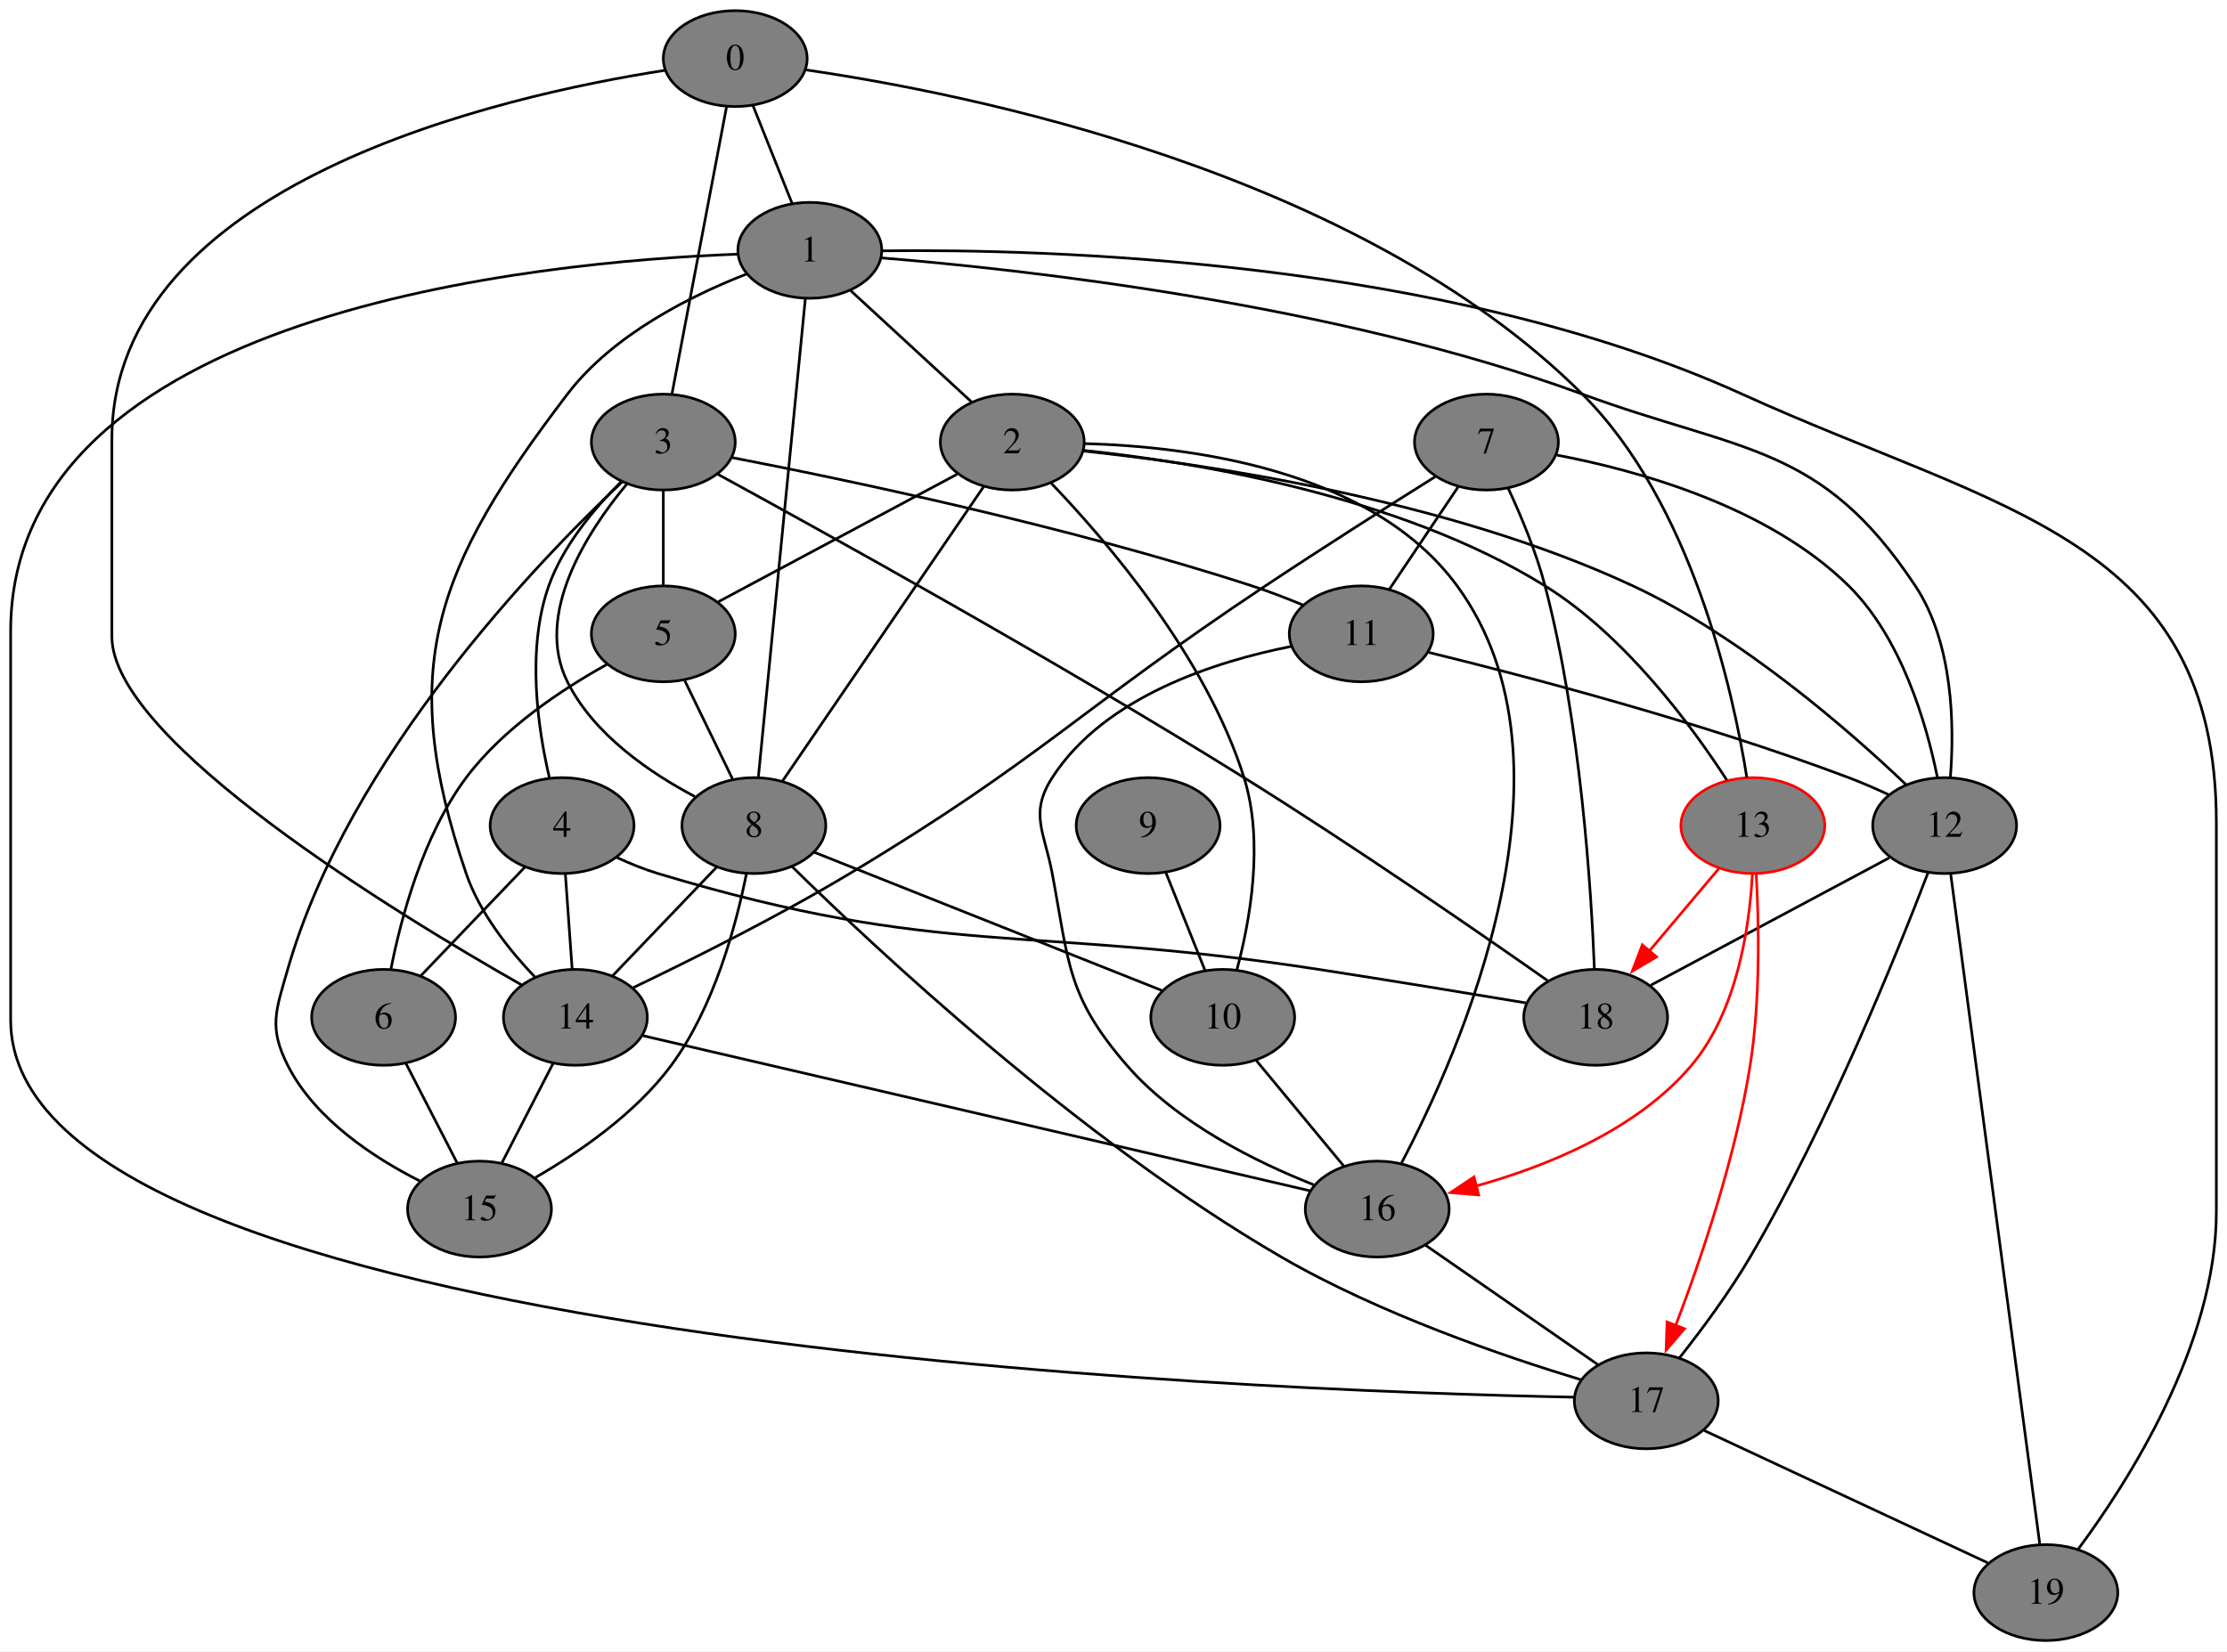
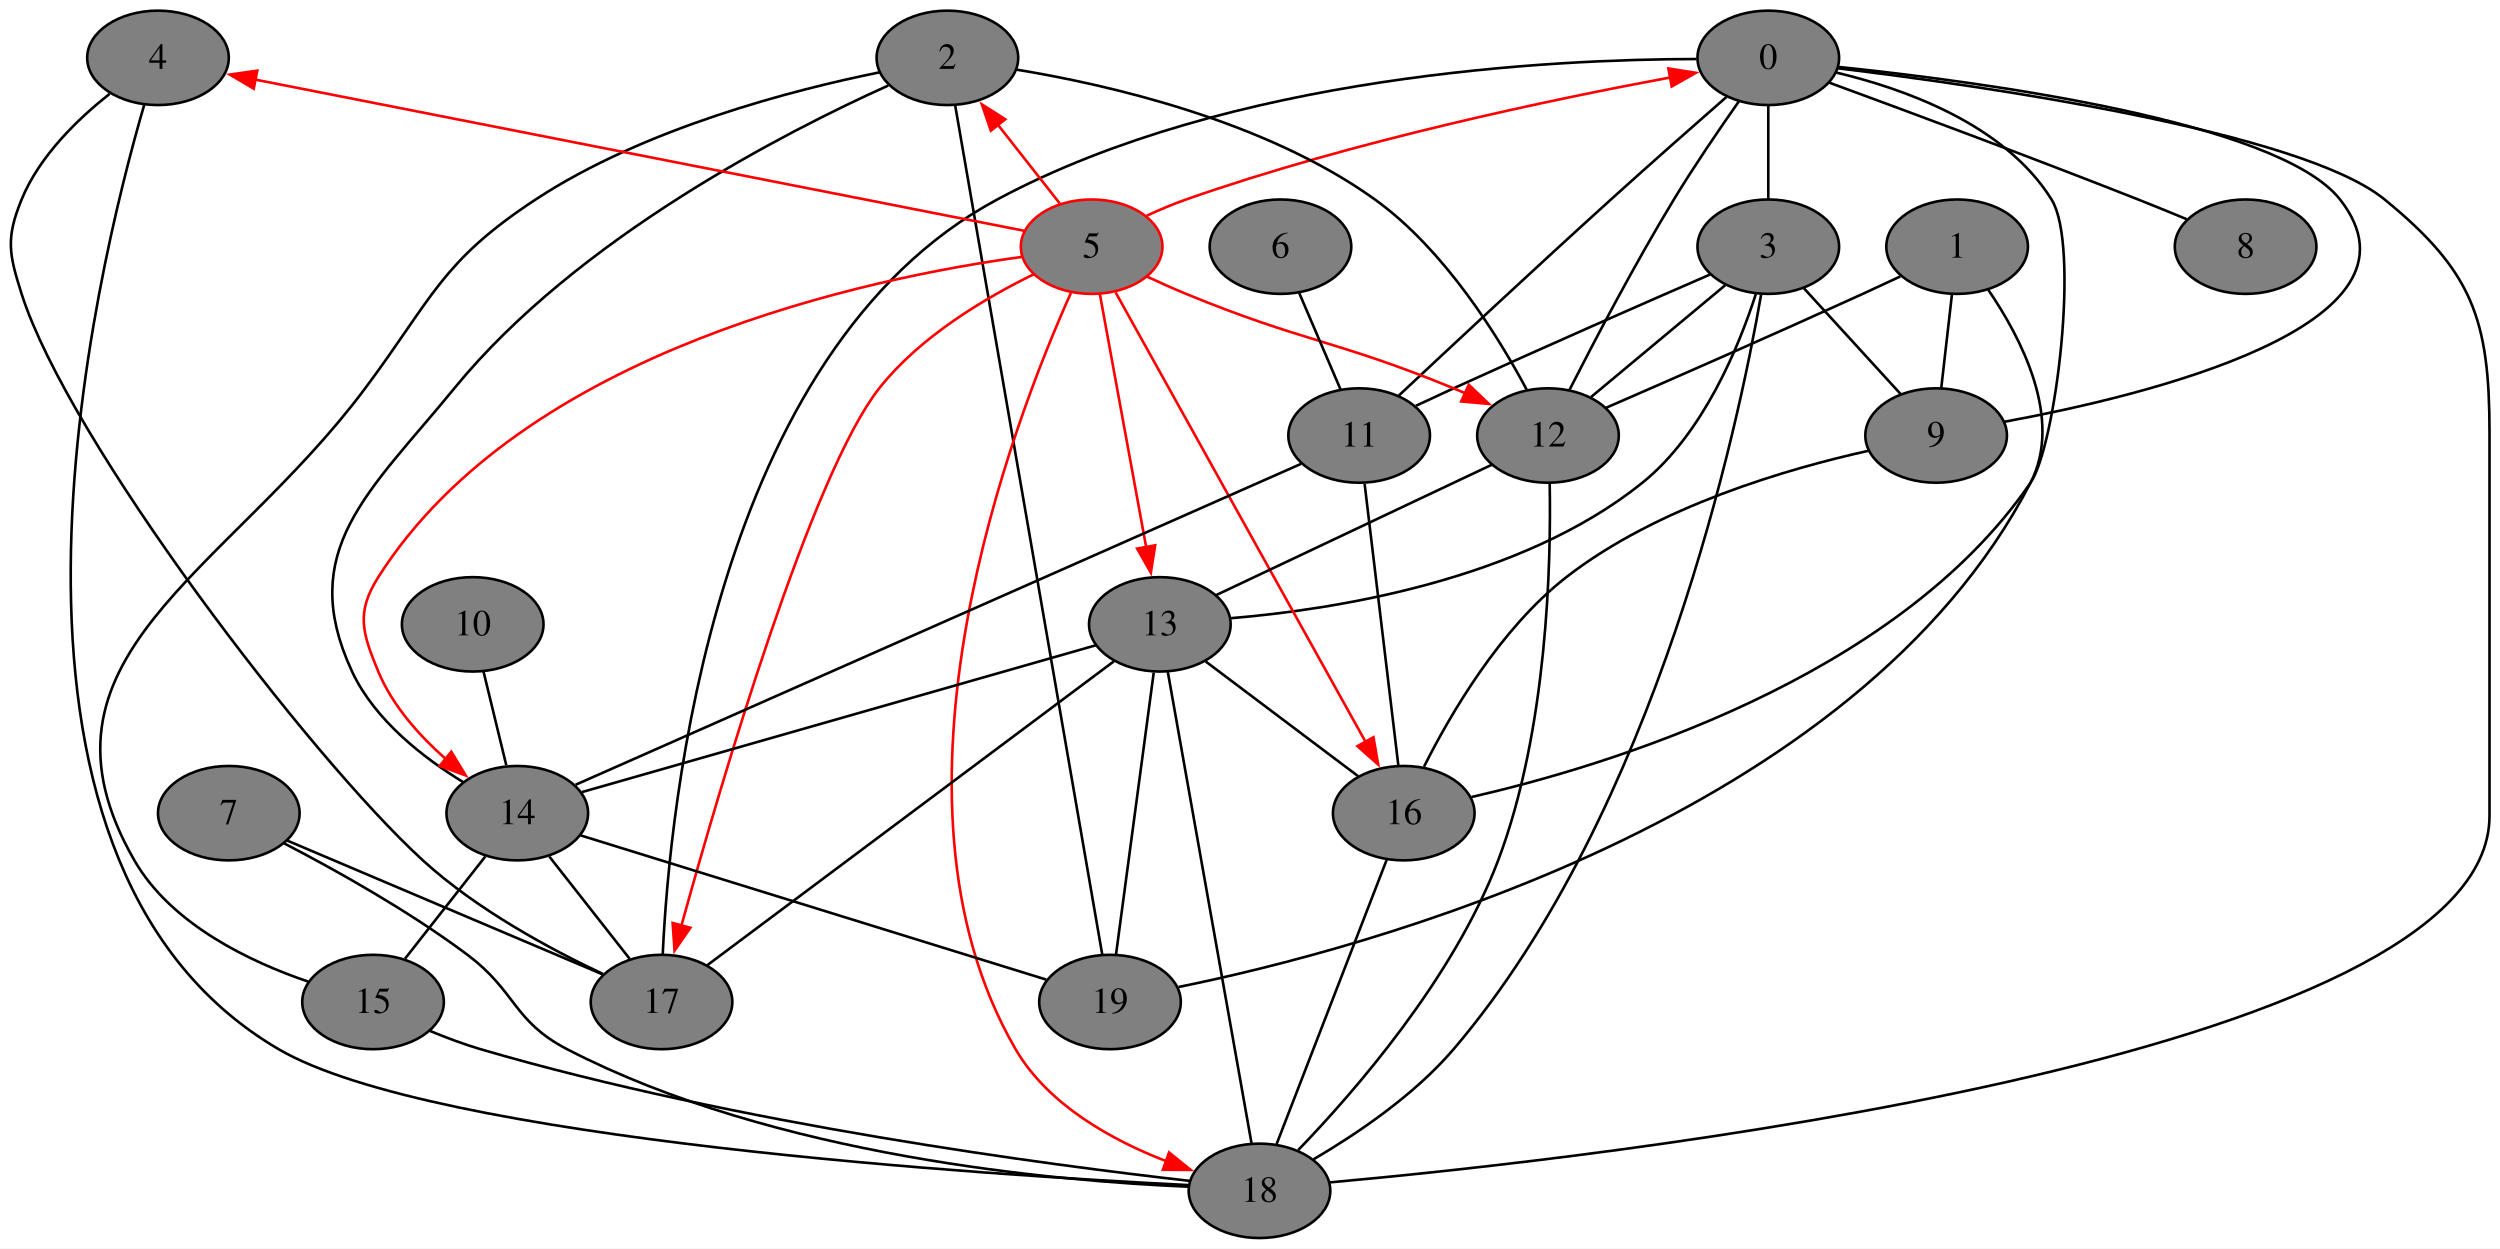
- <svg xmlns="http://www.w3.org/2000/svg" width="836pt" height="620pt" viewBox="0.00 0.00 836.00 620.00">
-   <g id="graph0" class="graph" transform="scale(1 1) rotate(0) translate(4 616)">
-     <polygon fill="white" stroke="none" points="-4,4 -4,-616 832,-616 832,4 -4,4" />
+ <svg xmlns="http://www.w3.org/2000/svg" width="953pt" height="476pt" viewBox="0.00 0.00 953.24 476.00">
+   <g id="graph0" class="graph" transform="scale(1 1) rotate(0) translate(4 472)">
+     <polygon fill="white" stroke="none" points="-4,4 -4,-472 949.24,-472 949.24,4 -4,4" />
    <g id="node1" class="node">
-       <ellipse fill="gray" stroke="black" cx="272" cy="-594" rx="27" ry="18" />
-       <text text-anchor="middle" x="272" y="-589.8" font-family="Times,serif" font-size="14.00">0</text>
+       <ellipse fill="gray" stroke="black" cx="670.24" cy="-450" rx="27" ry="18" />
+       <text text-anchor="middle" x="670.24" y="-445.8" font-family="Times,serif" font-size="14.00">0</text>
+     </g>
+     <g id="node4" class="node">
+       <ellipse fill="gray" stroke="black" cx="670.24" cy="-378" rx="27" ry="18" />
+       <text text-anchor="middle" x="670.24" y="-373.8" font-family="Times,serif" font-size="14.00">3</text>
+     </g>
+     <g id="edge1" class="edge">
+       <path fill="none" stroke="black" d="M670.24,-431.7C670.24,-420.85 670.24,-406.92 670.24,-396.1" />
+     </g>
+     <g id="node6" class="node">
+       <ellipse fill="gray" stroke="red" cx="412.24" cy="-378" rx="27" ry="18" />
+       <text text-anchor="middle" x="412.24" y="-373.8" font-family="Times,serif" font-size="14.00">5</text>
+     </g>
+     <g id="edge2" class="edge">
+       <path fill="none" stroke="red" d="M632.93,-442.54C588.26,-434.25 511.56,-418.24 448.24,-396 443.28,-394.26 438.1,-392.05 433.25,-389.81" />
+       <polygon fill="red" stroke="red" points="632.15,-445.95 642.61,-444.3 633.4,-439.07 632.15,-445.95" />
+     </g>
+     <g id="node9" class="node">
+       <ellipse fill="gray" stroke="black" cx="852.24" cy="-378" rx="27" ry="18" />
+       <text text-anchor="middle" x="852.24" y="-373.8" font-family="Times,serif" font-size="14.00">8</text>
+     </g>
+     <g id="edge3" class="edge">
+       <path fill="none" stroke="black" d="M693.29,-440.61C721.28,-430.35 769.89,-412.34 811.24,-396 817.26,-393.62 823.74,-390.97 829.74,-388.49" />
+     </g>
+     <g id="node10" class="node">
+       <ellipse fill="gray" stroke="black" cx="734.24" cy="-306" rx="27" ry="18" />
+       <text text-anchor="middle" x="734.24" y="-301.8" font-family="Times,serif" font-size="14.00">9</text>
+     </g>
+     <g id="edge4" class="edge">
+       <path fill="none" stroke="black" d="M697.07,-446.53C749.98,-441.06 864.71,-425.93 888.24,-396 926.02,-347.93 813.24,-320.98 760.19,-311.23" />
+     </g>
+     <g id="node12" class="node">
+       <ellipse fill="gray" stroke="black" cx="514.24" cy="-306" rx="27" ry="18" />
+       <text text-anchor="middle" x="514.24" y="-301.8" font-family="Times,serif" font-size="14.00">11</text>
+     </g>
+     <g id="edge5" class="edge">
+       <path fill="none" stroke="black" d="M654.36,-435.15C642.21,-424.52 625.08,-409.43 610.24,-396 581.42,-369.92 548.27,-338.97 529.43,-321.3" />
+     </g>
+     <g id="node13" class="node">
+       <ellipse fill="gray" stroke="black" cx="586.24" cy="-306" rx="27" ry="18" />
+       <text text-anchor="middle" x="586.24" y="-301.8" font-family="Times,serif" font-size="14.00">12</text>
+     </g>
+     <g id="edge6" class="edge">
+       <path fill="none" stroke="black" d="M659.1,-433.51C651.76,-423.08 642.09,-408.93 634.24,-396 619.21,-371.24 603.61,-341.42 594.42,-323.36" />
+     </g>
+     <g id="node17" class="node">
+       <ellipse fill="gray" stroke="black" cx="531.24" cy="-162" rx="27" ry="18" />
+       <text text-anchor="middle" x="531.24" y="-157.8" font-family="Times,serif" font-size="14.00">16</text>
+     </g>
+     <g id="edge7" class="edge">
+       <path fill="none" stroke="black" d="M695.99,-444.43C721.85,-438.31 760.34,-424.72 778.24,-396 789.2,-378.41 779.87,-302.08 770.24,-288 718.83,-212.82 607.58,-179.72 557.09,-168.16" />
+     </g>
+     <g id="node18" class="node">
+       <ellipse fill="gray" stroke="black" cx="248.24" cy="-90" rx="27" ry="18" />
+       <text text-anchor="middle" x="248.24" y="-85.8" font-family="Times,serif" font-size="14.00">17</text>
+     </g>
+     <g id="edge8" class="edge">
+       <path fill="none" stroke="black" d="M642.88,-449.55C588.66,-449.51 465.13,-443.7 376.24,-396 267.95,-337.89 251.26,-163.8 248.7,-108.24" />
+     </g>
+     <g id="node19" class="node">
+       <ellipse fill="gray" stroke="black" cx="476.24" cy="-18" rx="27" ry="18" />
+       <text text-anchor="middle" x="476.24" y="-13.8" font-family="Times,serif" font-size="14.00">18</text>
+     </g>
+     <g id="edge9" class="edge">
+       <path fill="none" stroke="black" d="M696.85,-446.01C751.37,-439.4 873.34,-422.07 905.24,-396 938.82,-368.56 945.24,-350.37 945.24,-307 945.24,-307 945.24,-307 945.24,-161 945.24,-67.95 602.8,-30.24 503.14,-21.23" />
    </g>
    <g id="node2" class="node">
-       <ellipse fill="gray" stroke="black" cx="300" cy="-522" rx="27" ry="18" />
-       <text text-anchor="middle" x="300" y="-517.8" font-family="Times,serif" font-size="14.00">1</text>
-     </g>
-     <g id="edge1" class="edge">
-       <path fill="none" stroke="black" d="M278.64,-576.41C283.1,-565.25 288.96,-550.6 293.41,-539.47" />
-     </g>
-     <g id="node4" class="node">
-       <ellipse fill="gray" stroke="black" cx="245" cy="-450" rx="27" ry="18" />
-       <text text-anchor="middle" x="245" y="-445.8" font-family="Times,serif" font-size="14.00">3</text>
-     </g>
-     <g id="edge2" class="edge">
-       <path fill="none" stroke="black" d="M268.74,-575.87C263.55,-548.58 253.47,-495.52 248.27,-468.19" />
+       <ellipse fill="gray" stroke="black" cx="742.24" cy="-378" rx="27" ry="18" />
+       <text text-anchor="middle" x="742.24" y="-373.8" font-family="Times,serif" font-size="14.00">1</text>
+     </g>
+     <g id="edge10" class="edge">
+       <path fill="none" stroke="black" d="M740.26,-359.7C739.02,-348.85 737.43,-334.92 736.19,-324.1" />
+     </g>
+     <g id="edge11" class="edge">
+       <path fill="none" stroke="black" d="M720.58,-366.66C715.86,-364.44 710.89,-362.13 706.24,-360 672.27,-344.48 632.57,-327.09 608.43,-316.6" />
+     </g>
+     <g id="node20" class="node">
+       <ellipse fill="gray" stroke="black" cx="419.24" cy="-90" rx="27" ry="18" />
+       <text text-anchor="middle" x="419.24" y="-85.8" font-family="Times,serif" font-size="14.00">19</text>
+     </g>
+     <g id="edge12" class="edge">
+       <path fill="none" stroke="black" d="M754.1,-361.58C766.58,-343.32 782.81,-312.32 770.24,-288 703.76,-159.33 514.87,-109.88 445.34,-95.71" />
+     </g>
+     <g id="node3" class="node">
+       <ellipse fill="gray" stroke="black" cx="357.24" cy="-450" rx="27" ry="18" />
+       <text text-anchor="middle" x="357.24" y="-445.8" font-family="Times,serif" font-size="14.00">2</text>
+     </g>
+     <g id="edge13" class="edge">
+       <path fill="none" stroke="red" d="M376.55,-424.42C384.37,-414.47 393.17,-403.27 400.07,-394.49" />
+       <polygon fill="red" stroke="red" points="373.81,-422.25 370.38,-432.27 379.31,-426.57 373.81,-422.25" />
+     </g>
+     <g id="edge14" class="edge">
+       <path fill="none" stroke="black" d="M383.76,-445.48C418.01,-439.85 478.21,-426.23 520.24,-396 546.94,-376.79 567.42,-343.53 578.07,-323.57" />
+     </g>
+     <g id="node15" class="node">
+       <ellipse fill="gray" stroke="black" cx="193.24" cy="-162" rx="27" ry="18" />
+       <text text-anchor="middle" x="193.24" y="-157.8" font-family="Times,serif" font-size="14.00">14</text>
+     </g>
+     <g id="edge15" class="edge">
+       <path fill="none" stroke="black" d="M334.67,-439.44C295.82,-421.94 215.99,-381.21 169.24,-324 136.95,-284.48 108.7,-262.27 130.24,-216 138.93,-197.34 157.77,-182.9 172.6,-173.84" />
+     </g>
+     <g id="node16" class="node">
+       <ellipse fill="gray" stroke="black" cx="138.24" cy="-90" rx="27" ry="18" />
+       <text text-anchor="middle" x="138.24" y="-85.8" font-family="Times,serif" font-size="14.00">15</text>
+     </g>
+     <g id="edge16" class="edge">
+       <path fill="none" stroke="black" d="M331.27,-444.46C298.58,-437.83 241.72,-423.24 200.24,-396 164.2,-372.34 161.04,-358.54 135.24,-324 81.96,-252.65 2.86,-221.2 47.24,-144 61.36,-119.43 91.74,-105.18 113.52,-97.77" />
+     </g>
+     <g id="edge17" class="edge">
+       <path fill="none" stroke="black" d="M360.23,-431.73C370.73,-371.12 405.83,-168.44 416.28,-108.09" />
+     </g>
+     <g id="edge18" class="edge">
+       <path fill="none" stroke="black" d="M683.81,-362.15C694.67,-350.28 709.83,-333.7 720.69,-321.82" />
+     </g>
+     <g id="edge19" class="edge">
+       <path fill="none" stroke="black" d="M648.05,-367.4C623.91,-356.91 584.21,-339.52 550.24,-324 545.59,-321.87 540.62,-319.56 535.9,-317.34" />
+     </g>
+     <g id="edge20" class="edge">
+       <path fill="none" stroke="black" d="M654.04,-363.5C639.26,-351.19 617.53,-333.07 602.67,-320.69" />
    </g>
    <g id="node14" class="node">
-       <ellipse fill="gray" stroke="red" cx="654" cy="-306" rx="27" ry="18" />
-       <text text-anchor="middle" x="654" y="-301.8" font-family="Times,serif" font-size="14.00">13</text>
-     </g>
-     <g id="edge3" class="edge">
-       <path fill="none" stroke="black" d="M298.48,-589.76C358.4,-581.07 505.74,-551.94 590,-468 631.13,-427.03 646.62,-356.33 651.75,-324.01" />
-     </g>
-     <g id="node15" class="node">
-       <ellipse fill="gray" stroke="black" cx="212" cy="-234" rx="27" ry="18" />
-       <text text-anchor="middle" x="212" y="-229.8" font-family="Times,serif" font-size="14.00">14</text>
-     </g>
-     <g id="edge4" class="edge">
-       <path fill="none" stroke="black" d="M245.61,-589.59C184.42,-580.07 38,-547.23 38,-451 38,-451 38,-451 38,-377 38,-337.72 145.8,-272.3 191.7,-246.23" />
-     </g>
-     <g id="node3" class="node">
-       <ellipse fill="gray" stroke="black" cx="376" cy="-450" rx="27" ry="18" />
-       <text text-anchor="middle" x="376" y="-445.8" font-family="Times,serif" font-size="14.00">2</text>
-     </g>
-     <g id="edge5" class="edge">
-       <path fill="none" stroke="black" d="M315.38,-506.83C328.57,-494.69 347.46,-477.28 360.64,-465.14" />
-     </g>
-     <g id="node9" class="node">
-       <ellipse fill="gray" stroke="black" cx="279" cy="-306" rx="27" ry="18" />
-       <text text-anchor="middle" x="279" y="-301.8" font-family="Times,serif" font-size="14.00">8</text>
-     </g>
-     <g id="edge6" class="edge">
-       <path fill="none" stroke="black" d="M298.32,-503.85C294.38,-463.78 284.63,-364.38 280.69,-324.23" />
-     </g>
-     <g id="node13" class="node">
-       <ellipse fill="gray" stroke="black" cx="726" cy="-306" rx="27" ry="18" />
-       <text text-anchor="middle" x="726" y="-301.8" font-family="Times,serif" font-size="14.00">12</text>
-     </g>
-     <g id="edge7" class="edge">
-       <path fill="none" stroke="black" d="M326.79,-519.17C378.92,-514.94 497.03,-502.11 590,-468 650.19,-445.92 679.57,-449.43 715,-396 729.28,-374.46 729.67,-343.43 728.17,-324.28" />
-     </g>
-     <g id="edge8" class="edge">
-       <path fill="none" stroke="black" d="M276.3,-513.13C255.52,-505.03 226.06,-490.4 209,-468 159.47,-402.94 144.57,-365.37 171,-288 176.11,-273.03 187.37,-259.01 196.79,-249.15" />
-     </g>
-     <g id="node18" class="node">
-       <ellipse fill="gray" stroke="black" cx="614" cy="-90" rx="27" ry="18" />
-       <text text-anchor="middle" x="614" y="-85.8" font-family="Times,serif" font-size="14.00">17</text>
-     </g>
-     <g id="edge9" class="edge">
-       <path fill="none" stroke="black" d="M272.85,-520.56C199,-517.78 0,-499.14 0,-379 0,-379 0,-379 0,-233 0,-110.73 468,-93.72 586.82,-91.37" />
-     </g>
-     <g id="node20" class="node">
-       <ellipse fill="gray" stroke="black" cx="764" cy="-18" rx="27" ry="18" />
-       <text text-anchor="middle" x="764" y="-13.8" font-family="Times,serif" font-size="14.00">19</text>
-     </g>
-     <g id="edge10" class="edge">
-       <path fill="none" stroke="black" d="M327.31,-521.81C388.17,-522.58 538.38,-518.72 650,-468 747.11,-423.87 828,-413.67 828,-307 828,-307 828,-307 828,-161 828,-110.97 794.58,-59.09 776.04,-34.17" />
-     </g>
-     <g id="node6" class="node">
-       <ellipse fill="gray" stroke="black" cx="245" cy="-378" rx="27" ry="18" />
-       <text text-anchor="middle" x="245" y="-373.8" font-family="Times,serif" font-size="14.00">5</text>
-     </g>
-     <g id="edge11" class="edge">
-       <path fill="none" stroke="black" d="M355.24,-437.91C330.71,-424.8 290.15,-403.12 265.66,-390.04" />
-     </g>
-     <g id="edge12" class="edge">
-       <path fill="none" stroke="black" d="M365.25,-433.26C346.6,-405.97 308.48,-350.15 289.8,-322.81" />
+       <ellipse fill="gray" stroke="black" cx="438.24" cy="-234" rx="27" ry="18" />
+       <text text-anchor="middle" x="438.24" y="-229.8" font-family="Times,serif" font-size="14.00">13</text>
+     </g>
+     <g id="edge21" class="edge">
+       <path fill="none" stroke="black" d="M665.5,-359.96C659.02,-339.83 645.48,-306.73 622.24,-288 575.78,-250.56 504.01,-239.56 465.27,-236.34" />
+     </g>
+     <g id="edge22" class="edge">
+       <path fill="none" stroke="black" d="M667.52,-359.8C658.87,-309.9 627.81,-162.9 550.24,-72 535.16,-54.33 513,-39.48 496.86,-30.03" />
+     </g>
+     <g id="node5" class="node">
+       <ellipse fill="gray" stroke="black" cx="56.24" cy="-450" rx="27" ry="18" />
+       <text text-anchor="middle" x="56.24" y="-445.8" font-family="Times,serif" font-size="14.00">4</text>
+     </g>
+     <g id="edge23" class="edge">
+       <path fill="none" stroke="red" d="M93.39,-441.69C165.83,-427.45 324.25,-396.3 386.45,-384.07" />
+       <polygon fill="red" stroke="red" points="92.75,-438.25 83.61,-443.62 94.1,-445.12 92.75,-438.25" />
+     </g>
+     <g id="edge24" class="edge">
+       <path fill="none" stroke="black" d="M37.83,-436.3C25.77,-426.79 11.02,-412.59 4.24,-396 -1.81,-381.19 -0.61,-375.25 4.24,-360 22.08,-303.95 113.84,-183.7 157.24,-144 177.88,-125.12 206.35,-109.88 225.92,-100.67" />
+     </g>
+     <g id="edge25" class="edge">
+       <path fill="none" stroke="black" d="M51.03,-432.22C32.55,-368.99 -22.38,-144.95 102.24,-72 161.38,-37.38 373.23,-23.96 449.03,-20.2" />
+     </g>
+     <g id="edge26" class="edge">
+       <path fill="none" stroke="red" d="M433.4,-366.57C438.23,-364.31 443.38,-362 448.24,-360 492.7,-341.71 505.78,-342.29 550.24,-324 551.76,-323.38 553.3,-322.72 554.86,-322.05" />
+       <polygon fill="red" stroke="red" points="556.03,-325.36 563.7,-318.05 553.15,-318.98 556.03,-325.36" />
+     </g>
+     <g id="edge27" class="edge">
+       <path fill="none" stroke="red" d="M415.38,-359.87C419.77,-335.88 427.8,-291.99 433.08,-263.16" />
+       <polygon fill="red" stroke="red" points="436.46,-264.14 434.82,-253.68 429.58,-262.88 436.46,-264.14" />
+     </g>
+     <g id="edge28" class="edge">
+       <path fill="none" stroke="red" d="M385.6,-374.1C328.6,-366.28 195.51,-339.1 140.24,-252 131.67,-238.49 134.12,-230.78 140.24,-216 145.63,-202.98 155.94,-191.49 166.05,-182.57" />
+       <polygon fill="red" stroke="red" points="168.08,-185.43 173.58,-176.38 163.63,-180.03 168.08,-185.43" />
+     </g>
+     <g id="edge29" class="edge">
+       <path fill="none" stroke="red" d="M421.38,-360.56C441.94,-323.59 491.95,-233.65 516.78,-189.01" />
+       <polygon fill="red" stroke="red" points="519.69,-190.96 521.5,-180.52 513.58,-187.56 519.69,-190.96" />
+     </g>
+     <g id="edge30" class="edge">
+       <path fill="none" stroke="red" d="M390.1,-367.45C371.96,-358.6 346.83,-343.81 331.24,-324 305.38,-291.15 270.84,-173.48 255.79,-119.02" />
+       <polygon fill="red" stroke="red" points="259.22,-118.29 253.2,-109.57 252.47,-120.14 259.22,-118.29" />
+     </g>
+     <g id="edge31" class="edge">
+       <path fill="none" stroke="red" d="M404.33,-360.35C382.59,-311.95 327.12,-168.58 383.24,-72 395.59,-50.75 419.99,-37.31 440.7,-29.29" />
+       <polygon fill="red" stroke="red" points="441.75,-32.63 450,-25.98 439.4,-26.04 441.75,-32.63" />
+     </g>
+     <g id="node7" class="node">
+       <ellipse fill="gray" stroke="black" cx="484.24" cy="-378" rx="27" ry="18" />
+       <text text-anchor="middle" x="484.24" y="-373.8" font-family="Times,serif" font-size="14.00">6</text>
+     </g>
+     <g id="edge32" class="edge">
+       <path fill="none" stroke="black" d="M491.35,-360.41C496.13,-349.25 502.41,-334.6 507.18,-323.47" />
+     </g>
+     <g id="node8" class="node">
+       <ellipse fill="gray" stroke="black" cx="83.24" cy="-162" rx="27" ry="18" />
+       <text text-anchor="middle" x="83.24" y="-157.8" font-family="Times,serif" font-size="14.00">7</text>
+     </g>
+     <g id="edge33" class="edge">
+       <path fill="none" stroke="black" d="M105.49,-151.56C136.98,-138.2 194.23,-113.91 225.81,-100.51" />
+     </g>
+     <g id="edge34" class="edge">
+       <path fill="none" stroke="black" d="M104.33,-150.5C123.35,-140.63 151.7,-124.88 174.24,-108 192.86,-94.05 191.59,-82.71 212.24,-72 291.51,-30.91 399.45,-21.63 449.15,-19.57" />
+     </g>
+     <g id="edge35" class="edge">
+       <path fill="none" stroke="black" d="M708.27,-300.14C678.1,-293.45 628.03,-279.05 593.24,-252 567.97,-232.35 548.92,-199.55 538.97,-179.73" />
    </g>
    <g id="node11" class="node">
-       <ellipse fill="gray" stroke="black" cx="455" cy="-234" rx="27" ry="18" />
-       <text text-anchor="middle" x="455" y="-229.8" font-family="Times,serif" font-size="14.00">10</text>
-     </g>
-     <g id="edge13" class="edge">
-       <path fill="none" stroke="black" d="M390.68,-434.5C411.53,-412.76 448.75,-369.41 463,-324 470.62,-299.72 465.19,-270.03 460.31,-251.82" />
-     </g>
-     <g id="edge14" class="edge">
-       <path fill="none" stroke="black" d="M402.69,-446.64C447.28,-441.91 538.9,-428.74 609,-396 650.16,-376.77 690.65,-341.26 711.5,-321.4" />
-     </g>
-     <g id="edge15" class="edge">
-       <path fill="none" stroke="black" d="M402.88,-446.88C443.22,-442.64 520.59,-430.36 576,-396 606.21,-377.27 631.21,-343.21 644.24,-323.09" />
-     </g>
-     <g id="node17" class="node">
-       <ellipse fill="gray" stroke="black" cx="513" cy="-162" rx="27" ry="18" />
-       <text text-anchor="middle" x="513" y="-157.8" font-family="Times,serif" font-size="14.00">16</text>
-     </g>
-     <g id="edge16" class="edge">
-       <path fill="none" stroke="black" d="M403.19,-449.43C441.62,-448.39 510.76,-440.06 543,-396 592.26,-328.69 543.67,-220.24 522.13,-179.32" />
-     </g>
-     <g id="node5" class="node">
-       <ellipse fill="gray" stroke="black" cx="207" cy="-306" rx="27" ry="18" />
-       <text text-anchor="middle" x="207" y="-301.8" font-family="Times,serif" font-size="14.00">4</text>
-     </g>
-     <g id="edge17" class="edge">
-       <path fill="none" stroke="black" d="M229.06,-434.99C219.19,-425.2 207.39,-411.19 202,-396 193.52,-372.08 197.95,-342.28 202.24,-323.95" />
-     </g>
-     <g id="edge18" class="edge">
-       <path fill="none" stroke="black" d="M245,-431.7C245,-420.85 245,-406.92 245,-396.1" />
-     </g>
-     <g id="edge19" class="edge">
-       <path fill="none" stroke="black" d="M231.27,-434.21C216.4,-416.29 196.39,-385.37 209,-360 218.91,-340.07 240.28,-325.64 256.82,-316.91" />
-     </g>
-     <g id="node12" class="node">
-       <ellipse fill="gray" stroke="black" cx="507" cy="-378" rx="27" ry="18" />
-       <text text-anchor="middle" x="507" y="-373.8" font-family="Times,serif" font-size="14.00">11</text>
-     </g>
-     <g id="edge20" class="edge">
-       <path fill="none" stroke="black" d="M270.89,-444.17C312.54,-436.1 396.77,-418.5 466,-396 472.3,-393.95 479,-391.36 485.11,-388.82" />
-     </g>
-     <g id="node16" class="node">
-       <ellipse fill="gray" stroke="black" cx="176" cy="-162" rx="27" ry="18" />
-       <text text-anchor="middle" x="176" y="-157.8" font-family="Times,serif" font-size="14.00">15</text>
-     </g>
-     <g id="edge21" class="edge">
-       <path fill="none" stroke="black" d="M229.62,-435.12C198.03,-405.37 126.84,-331.65 104,-252 99.59,-236.62 96.78,-230.28 104,-216 114.3,-195.64 136.51,-181.19 153.56,-172.57" />
-     </g>
-     <g id="node19" class="node">
-       <ellipse fill="gray" stroke="black" cx="595" cy="-234" rx="27" ry="18" />
-       <text text-anchor="middle" x="595" y="-229.8" font-family="Times,serif" font-size="14.00">18</text>
-     </g>
-     <g id="edge22" class="edge">
-       <path fill="none" stroke="black" d="M265.43,-437.94C304.37,-416.7 391.71,-368.39 463,-324 504.53,-298.14 551.73,-265.49 576.91,-247.81" />
-     </g>
-     <g id="node7" class="node">
-       <ellipse fill="gray" stroke="black" cx="140" cy="-234" rx="27" ry="18" />
-       <text text-anchor="middle" x="140" y="-229.8" font-family="Times,serif" font-size="14.00">6</text>
-     </g>
-     <g id="edge23" class="edge">
-       <path fill="none" stroke="black" d="M193.12,-290.5C181.62,-278.48 165.36,-261.49 153.86,-249.49" />
-     </g>
-     <g id="edge24" class="edge">
-       <path fill="none" stroke="black" d="M208.24,-287.7C209.01,-276.85 210.01,-262.92 210.78,-252.1" />
-     </g>
-     <g id="edge25" class="edge">
-       <path fill="none" stroke="black" d="M227.52,-294.03C232.48,-291.74 237.84,-289.56 243,-288 349.64,-255.87 380.93,-268.98 491,-252 517.58,-247.9 547.93,-242.9 568.95,-239.39" />
-     </g>
-     <g id="edge26" class="edge">
-       <path fill="none" stroke="black" d="M223.75,-366.47C207.25,-357.32 184.91,-342.6 171,-324 154.73,-302.25 146.53,-271.29 142.77,-252.2" />
-     </g>
-     <g id="edge27" class="edge">
-       <path fill="none" stroke="black" d="M253.06,-360.41C258.48,-349.25 265.59,-334.6 271,-323.47" />
-     </g>
-     <g id="edge28" class="edge">
-       <path fill="none" stroke="black" d="M148.35,-216.76C154.17,-205.46 161.89,-190.44 167.7,-179.15" />
-     </g>
-     <g id="node8" class="node">
-       <ellipse fill="gray" stroke="black" cx="554" cy="-450" rx="27" ry="18" />
-       <text text-anchor="middle" x="554" y="-445.8" font-family="Times,serif" font-size="14.00">7</text>
-     </g>
-     <g id="edge29" class="edge">
-       <path fill="none" stroke="black" d="M543.33,-433.12C535.64,-421.66 525.3,-406.26 517.62,-394.82" />
-     </g>
-     <g id="edge30" class="edge">
-       <path fill="none" stroke="black" d="M580.42,-445.12C610.6,-439.39 659.71,-425.91 690,-396 709.93,-376.33 719.2,-344.15 723.23,-324.35" />
-     </g>
-     <g id="edge31" class="edge">
-       <path fill="none" stroke="black" d="M534.75,-436.99C517.84,-426.38 492.64,-410.39 471,-396 400.78,-349.3 387.31,-331.38 315,-288 287.75,-271.65 254.9,-255.3 233.75,-245.17" />
-     </g>
-     <g id="edge32" class="edge">
-       <path fill="none" stroke="black" d="M562.15,-432.7C566.93,-422.42 572.68,-408.72 576,-396 589.37,-344.8 593.35,-281.97 594.52,-252.21" />
-     </g>
-     <g id="edge33" class="edge">
-       <path fill="none" stroke="black" d="M301.65,-295.99C335.35,-282.59 398.35,-257.53 432.16,-244.08" />
-     </g>
-     <g id="edge34" class="edge">
-       <path fill="none" stroke="black" d="M265.12,-290.5C253.62,-278.48 237.36,-261.49 225.86,-249.49" />
-     </g>
-     <g id="edge35" class="edge">
-       <path fill="none" stroke="black" d="M276.18,-287.84C272.37,-268.79 264.13,-237.85 248,-216 234.54,-197.77 213.02,-183.09 197,-173.85" />
+       <ellipse fill="gray" stroke="black" cx="176.24" cy="-234" rx="27" ry="18" />
+       <text text-anchor="middle" x="176.24" y="-229.8" font-family="Times,serif" font-size="14.00">10</text>
    </g>
    <g id="edge36" class="edge">
-       <path fill="none" stroke="black" d="M293.2,-290.73C324.18,-260.27 401.13,-188.04 477,-144 513.94,-122.56 561.19,-106.48 589.45,-97.93" />
-     </g>
-     <g id="node10" class="node">
-       <ellipse fill="gray" stroke="black" cx="427" cy="-306" rx="27" ry="18" />
-       <text text-anchor="middle" x="427" y="-301.8" font-family="Times,serif" font-size="14.00">9</text>
+       <path fill="none" stroke="black" d="M180.35,-216.05C182.99,-205.21 186.39,-191.18 189.04,-180.28" />
    </g>
    <g id="edge37" class="edge">
-       <path fill="none" stroke="black" d="M433.64,-288.41C438.1,-277.25 443.96,-262.6 448.41,-251.47" />
+       <path fill="none" stroke="black" d="M492.18,-295.24C433.53,-269.3 274.28,-198.85 215.46,-172.83" />
    </g>
    <g id="edge38" class="edge">
-       <path fill="none" stroke="black" d="M467.59,-217.81C477.31,-206.07 490.72,-189.89 500.44,-178.16" />
+       <path fill="none" stroke="black" d="M516.32,-287.59C519.6,-260.19 525.93,-207.32 529.19,-180.11" />
    </g>
    <g id="edge39" class="edge">
-       <path fill="none" stroke="black" d="M532.28,-371.04C567.97,-362.31 634.93,-344.83 690,-324 694.91,-322.14 700.08,-319.89 704.92,-317.64" />
+       <path fill="none" stroke="black" d="M564.72,-294.82C536.66,-281.55 487.86,-258.47 459.79,-245.19" />
    </g>
    <g id="edge40" class="edge">
-       <path fill="none" stroke="black" d="M480.68,-373.27C452.97,-367.79 410.69,-354.64 391,-324 382.35,-310.54 388.05,-303.73 391,-288 397.33,-254.25 396.51,-241.95 419,-216 437.9,-194.2 468.07,-179.45 489.12,-171.15" />
+       <path fill="none" stroke="black" d="M586.89,-287.91C587.46,-257.79 586.09,-193.74 567.24,-144 550.12,-98.82 512.08,-55.38 491.01,-33.56" />
    </g>
    <g id="edge41" class="edge">
-       <path fill="none" stroke="black" d="M719.82,-288.45C708.41,-258.63 682.48,-194.31 653,-144 645.15,-130.6 634.63,-116.47 626.5,-106.18" />
+       <path fill="none" stroke="black" d="M413.85,-226.03C367.01,-212.65 264.94,-183.49 217.89,-170.04" />
    </g>
    <g id="edge42" class="edge">
-       <path fill="none" stroke="black" d="M705.24,-293.91C680.71,-280.8 640.15,-259.12 615.66,-246.04" />
+       <path fill="none" stroke="black" d="M455.73,-219.83C472.36,-207.32 497.22,-188.6 513.83,-176.11" />
    </g>
    <g id="edge43" class="edge">
-       <path fill="none" stroke="black" d="M728.26,-287.97C735.01,-237.22 754.91,-87.41 761.7,-36.31" />
+       <path fill="none" stroke="black" d="M420.71,-219.9C384.51,-192.84 301.89,-131.1 265.73,-104.07" />
    </g>
    <g id="edge44" class="edge">
-       <path fill="none" stroke="red" d="M653.82,-287.59C652.74,-268.04 648.19,-236.37 631,-216 610.44,-191.63 576.39,-177.99 550.13,-170.67" />
-       <polygon fill="red" stroke="red" points="551.08,-167.3 540.52,-168.2 549.34,-174.08 551.08,-167.3" />
+       <path fill="none" stroke="black" d="M441.28,-215.85C448.4,-175.78 466.05,-76.38 473.18,-36.23" />
    </g>
    <g id="edge45" class="edge">
-       <path fill="none" stroke="red" d="M655.28,-287.81C656.27,-269.8 656.91,-240.73 653,-216 647.52,-181.34 634.47,-143.03 624.97,-118.08" />
-       <polygon fill="red" stroke="red" points="628.33,-117.07 621.44,-109.02 621.81,-119.61 628.33,-117.07" />
+       <path fill="none" stroke="black" d="M435.91,-215.59C432.24,-188.19 425.17,-135.32 421.53,-108.11" />
    </g>
    <g id="edge46" class="edge">
-       <path fill="none" stroke="red" d="M641.2,-289.81C633.54,-280.73 623.65,-269 614.99,-258.72" />
-       <polygon fill="red" stroke="red" points="617.87,-256.71 608.75,-251.32 612.52,-261.22 617.87,-256.71" />
+       <path fill="none" stroke="black" d="M181.03,-145.46C171.92,-133.86 159.52,-118.08 150.41,-106.49" />
    </g>
    <g id="edge47" class="edge">
-       <path fill="none" stroke="black" d="M203.65,-216.76C197.83,-205.46 190.11,-190.44 184.3,-179.15" />
+       <path fill="none" stroke="black" d="M205.45,-145.46C214.56,-133.86 226.96,-118.08 236.07,-106.49" />
    </g>
    <g id="edge48" class="edge">
-       <path fill="none" stroke="black" d="M237.4,-227.09C294.24,-213.87 431.1,-182.05 487.77,-168.87" />
+       <path fill="none" stroke="black" d="M217.43,-153.51C260.81,-140.07 351.38,-112.02 394.89,-98.54" />
    </g>
    <g id="edge49" class="edge">
-       <path fill="none" stroke="black" d="M531.06,-148.49C549.33,-135.82 577.42,-116.35 595.76,-103.64" />
+       <path fill="none" stroke="black" d="M160.05,-78.93C166.17,-76.39 172.88,-73.86 179.24,-72 276.76,-43.45 397.04,-27.73 449.58,-21.8" />
    </g>
    <g id="edge50" class="edge">
-       <path fill="none" stroke="black" d="M635.81,-78.82C664.25,-65.55 713.71,-42.47 742.16,-29.19" />
+       <path fill="none" stroke="black" d="M524.71,-144.15C514.13,-116.82 493.34,-63.14 482.76,-35.82" />
    </g>
  </g>
</svg>
